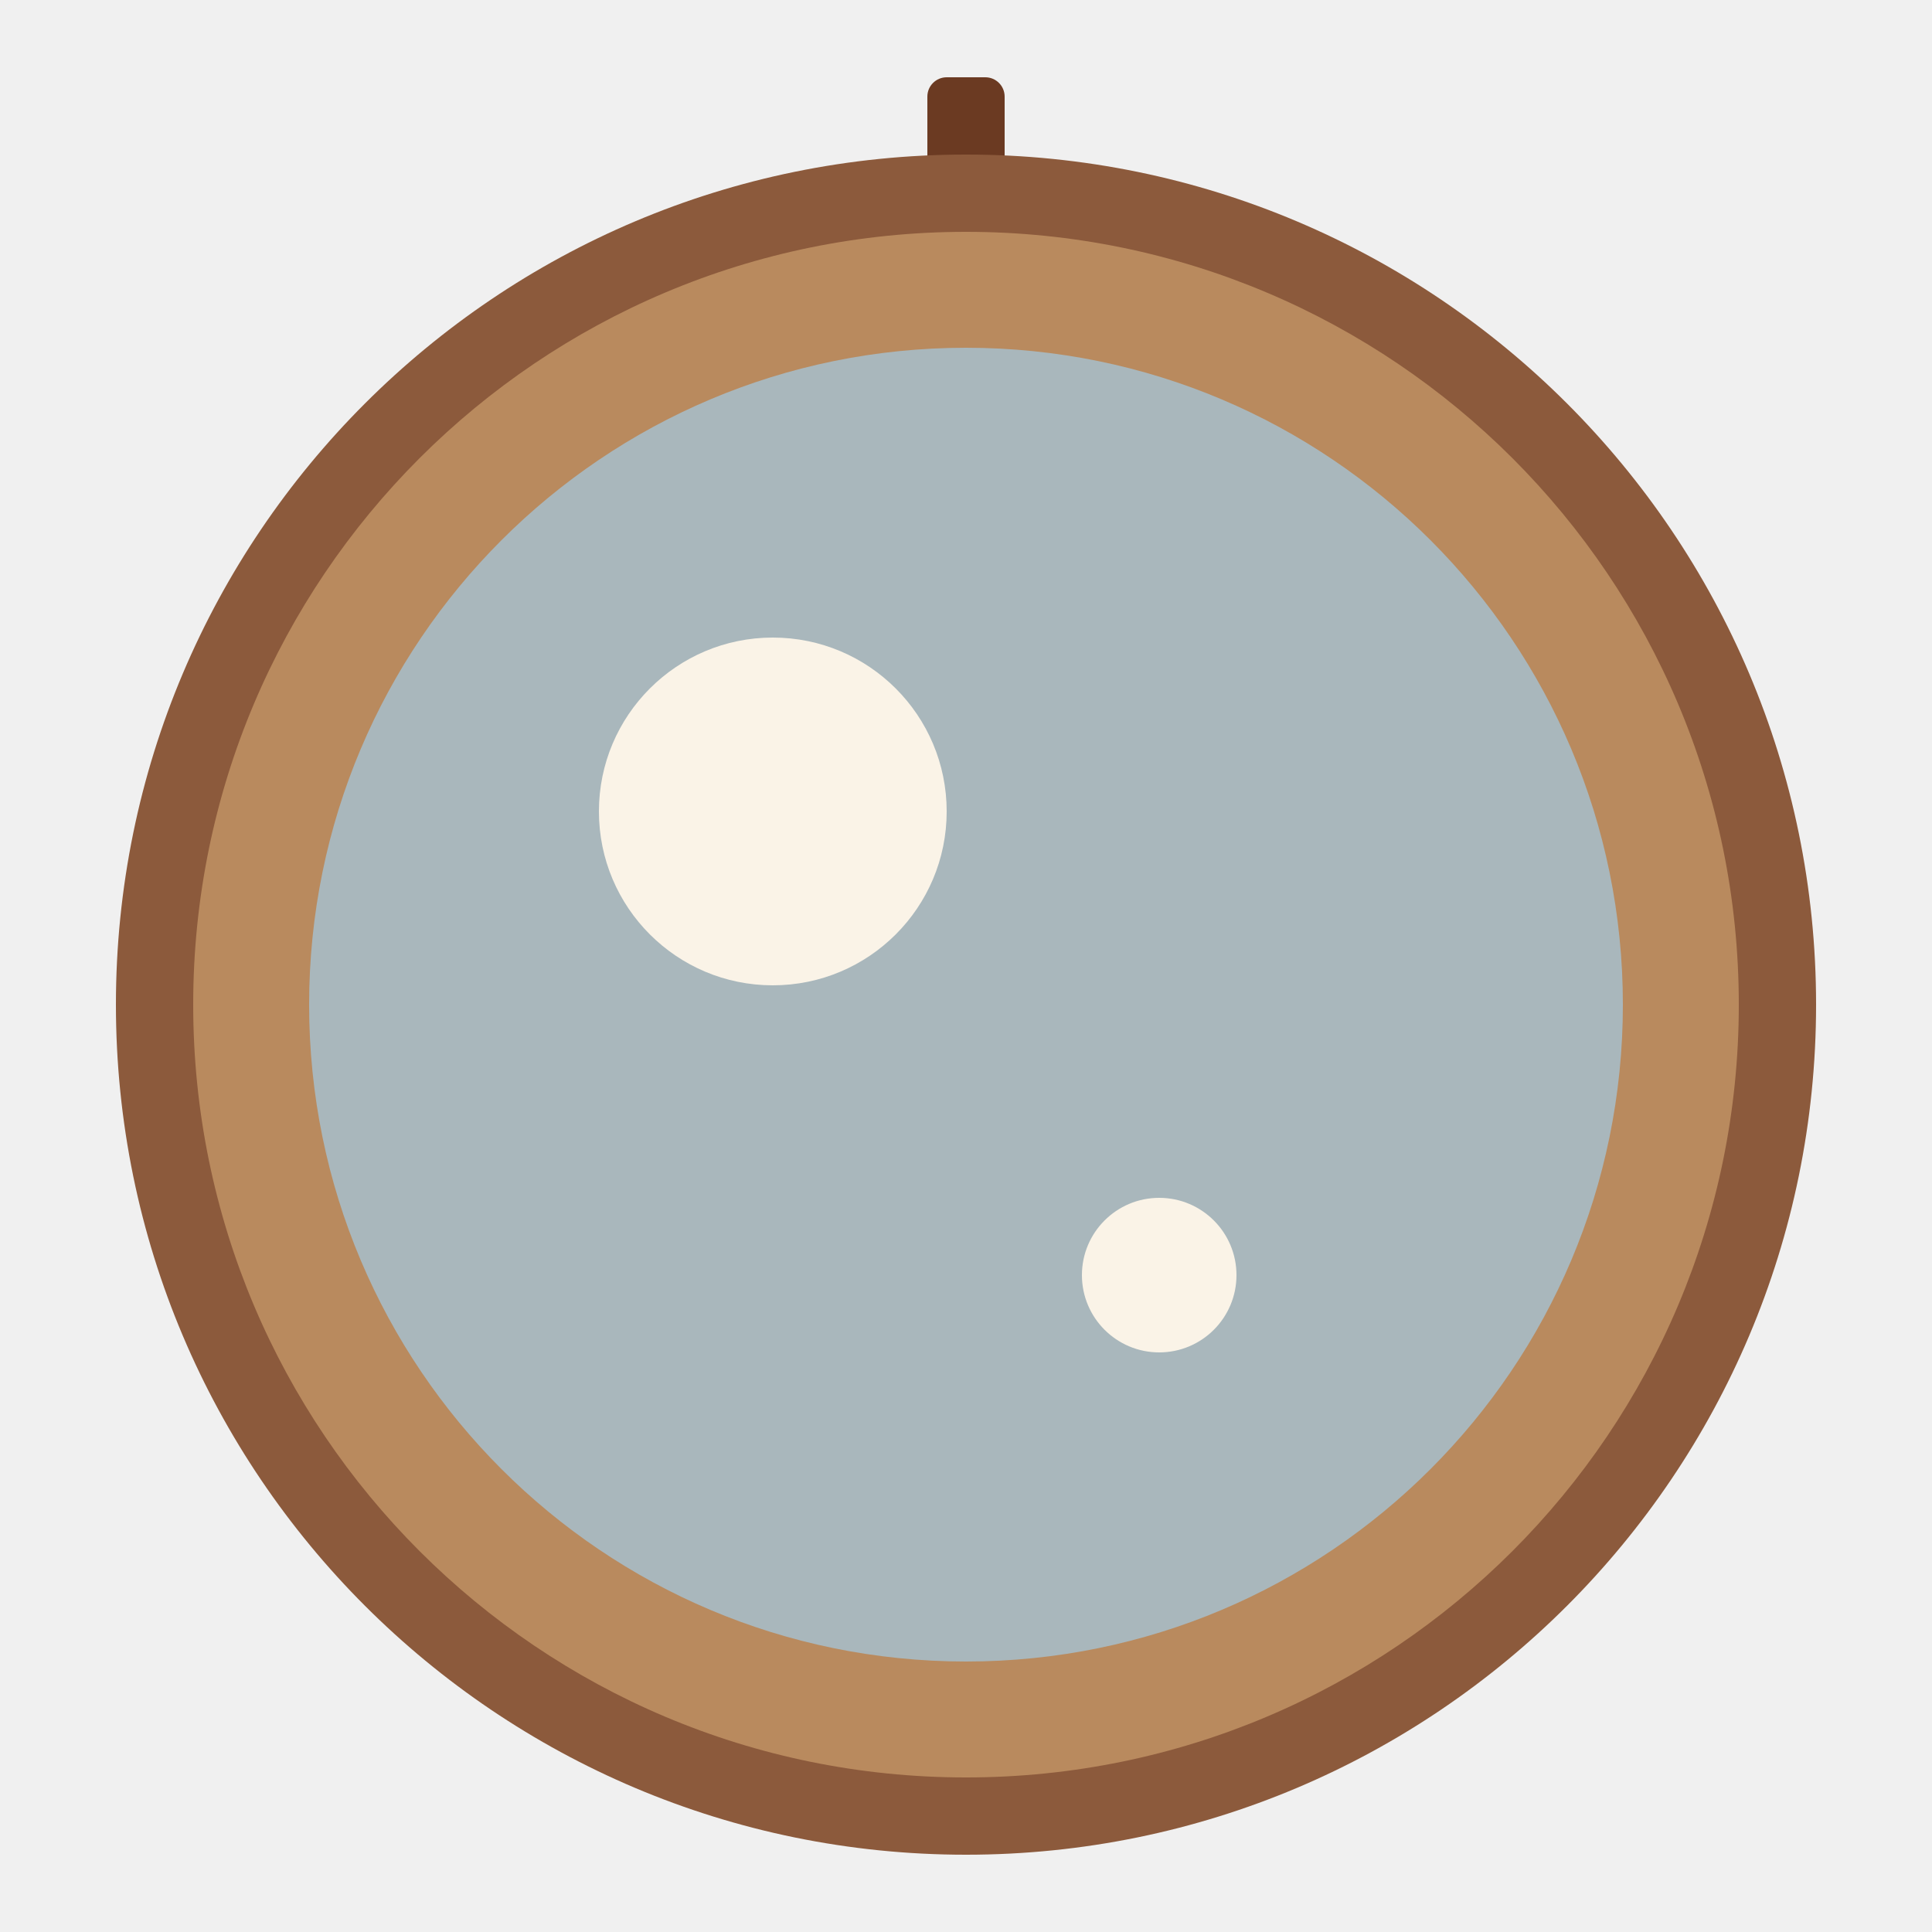
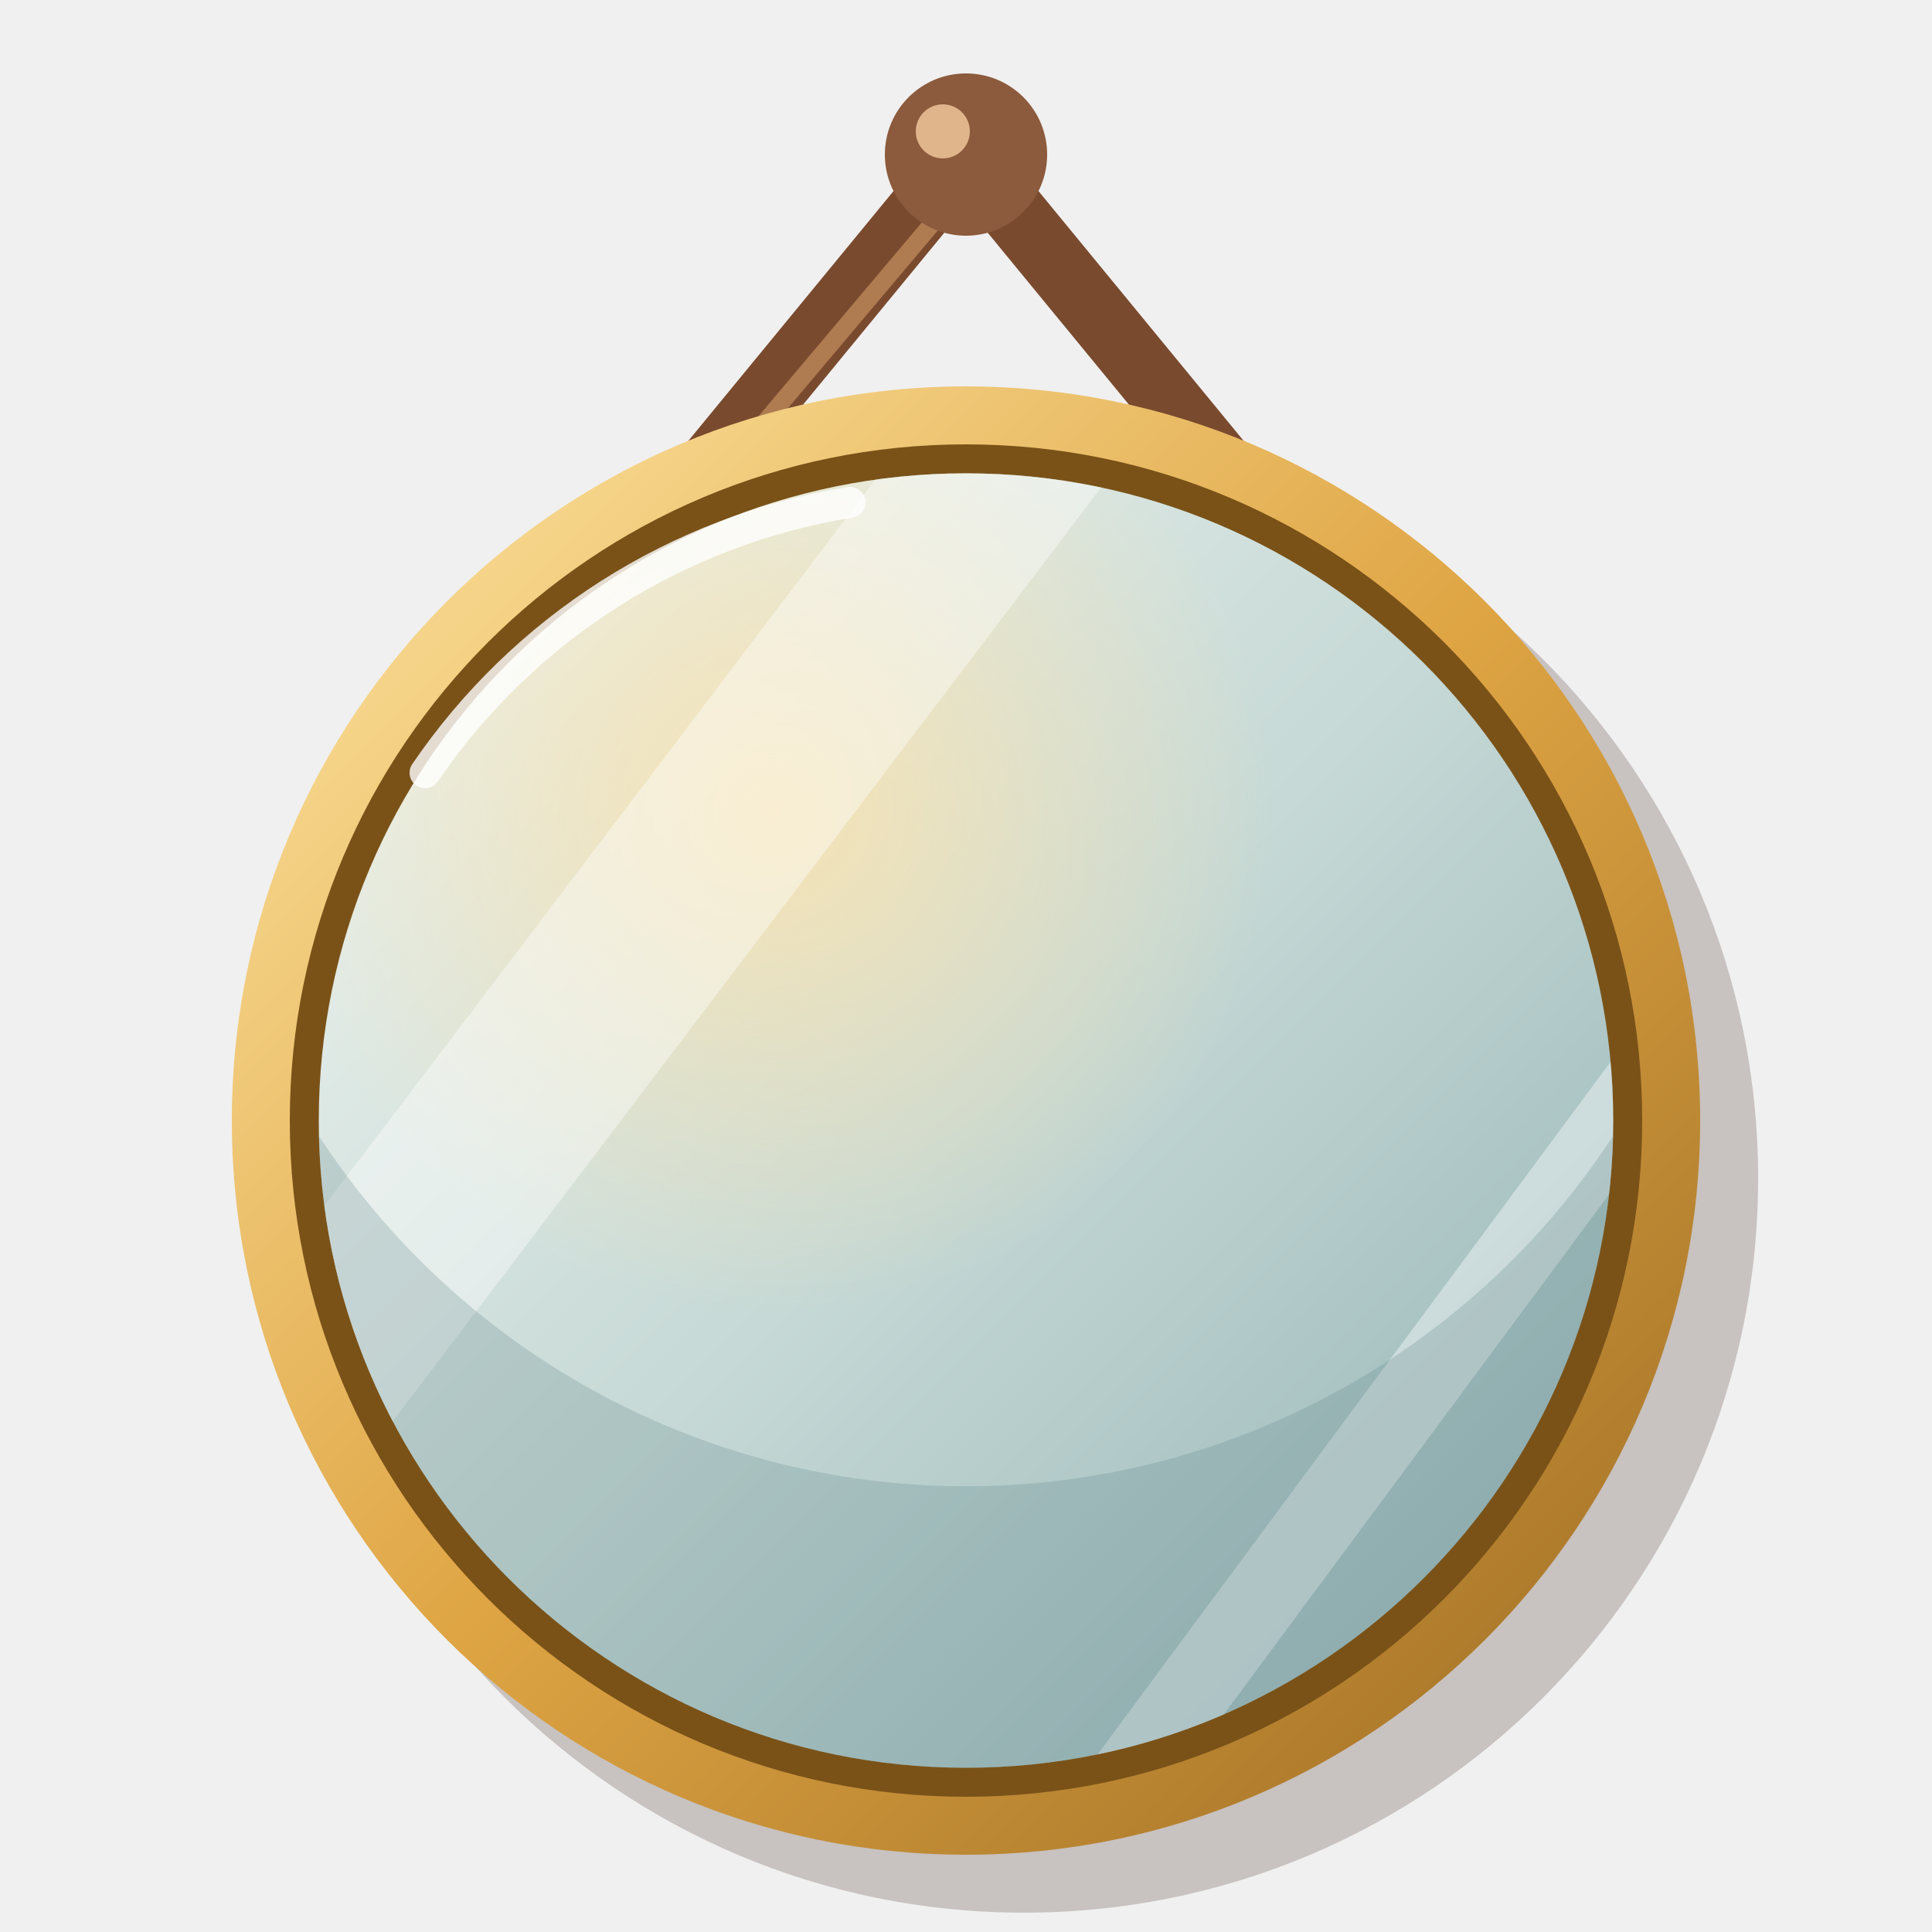
<svg xmlns="http://www.w3.org/2000/svg" viewBox="0 0 100 100">
-   <rect x="48" y="4" width="4" height="6" rx="1" fill="#6B3A22" />
-   <circle cx="50" cy="52" r="44" fill="#8C5A3C" />
-   <circle cx="50" cy="52" r="40" fill="#B98A5E" />
-   <circle cx="50" cy="52" r="34" fill="#A9B7BC" />
-   <circle cx="40" cy="42" r="9" fill="#FAF3E7" />
-   <circle cx="60" cy="66" r="4" fill="#FAF3E7" />
+   <defs>
+     <linearGradient id="round-mirror-glass" x1="0" y1="0" x2="1" y2="1">
+       <stop offset="0" stop-color="#F3F7F2" />
+       <stop offset="0.5" stop-color="#C6D9D6" />
+       <stop offset="1" stop-color="#8FAFB2" />
+     </linearGradient>
+     <linearGradient id="round-mirror-brass" x1="0" y1="0" x2="1" y2="1">
+       <stop offset="0" stop-color="#FFE9A8" />
+       <stop offset="0.5" stop-color="#DFA544" />
+       <stop offset="1" stop-color="#9A6A22" />
+     </linearGradient>
+     <radialGradient id="round-mirror-warm" gradientUnits="userSpaceOnUse" cx="40" cy="42" r="26">
+       <stop offset="0" stop-color="#FFE2A6" stop-opacity="0.75" />
+       <stop offset="1" stop-color="#FFE2A6" stop-opacity="0" />
+     </radialGradient>
+     <clipPath id="round-mirror-clip">
+       <circle cx="50" cy="58" r="33.500" />
+     </clipPath>
+   </defs>
+   <circle cx="53" cy="61" r="38" fill="#3A2216" opacity="0.22" />
+   <path d="M27 36L50 8l23 28" fill="none" stroke="#7A4A2E" stroke-width="3.400" stroke-linejoin="round" />
+   <path d="M28.500 35L50 9.500" fill="none" stroke="#C6905F" stroke-width="0.900" opacity="0.7" />
+   <circle cx="50" cy="8" r="4.200" fill="#8C5A3C" />
+   <circle cx="48.800" cy="6.800" r="1.400" fill="#E0B58C" />
+   <circle cx="50" cy="58" r="38" fill="url(#round-mirror-brass)" />
+   <circle cx="50" cy="58" r="35" fill="#7A5218" />
+   <circle cx="50" cy="58" r="33.500" fill="url(#round-mirror-glass)" />
+   <g clip-path="url(#round-mirror-clip)">
+     <circle cx="40" cy="42" r="26" fill="url(#round-mirror-warm)" />
+     <path d="M8 74L52 16h12L20 74zM50 100l40-54h5l-40 54z" fill="#FFFFFF" opacity="0.4" />
+     <path d="M16 58a34 34 0 0 0 68 0a40 40 0 0 1-68 0z" fill="#5E8388" opacity="0.25" />
+   </g>
+   <path d="M22 40a33 33 0 0 1 22-14" fill="none" stroke="#FFFFFF" stroke-width="1.600" stroke-linecap="round" opacity="0.8" />
</svg>
